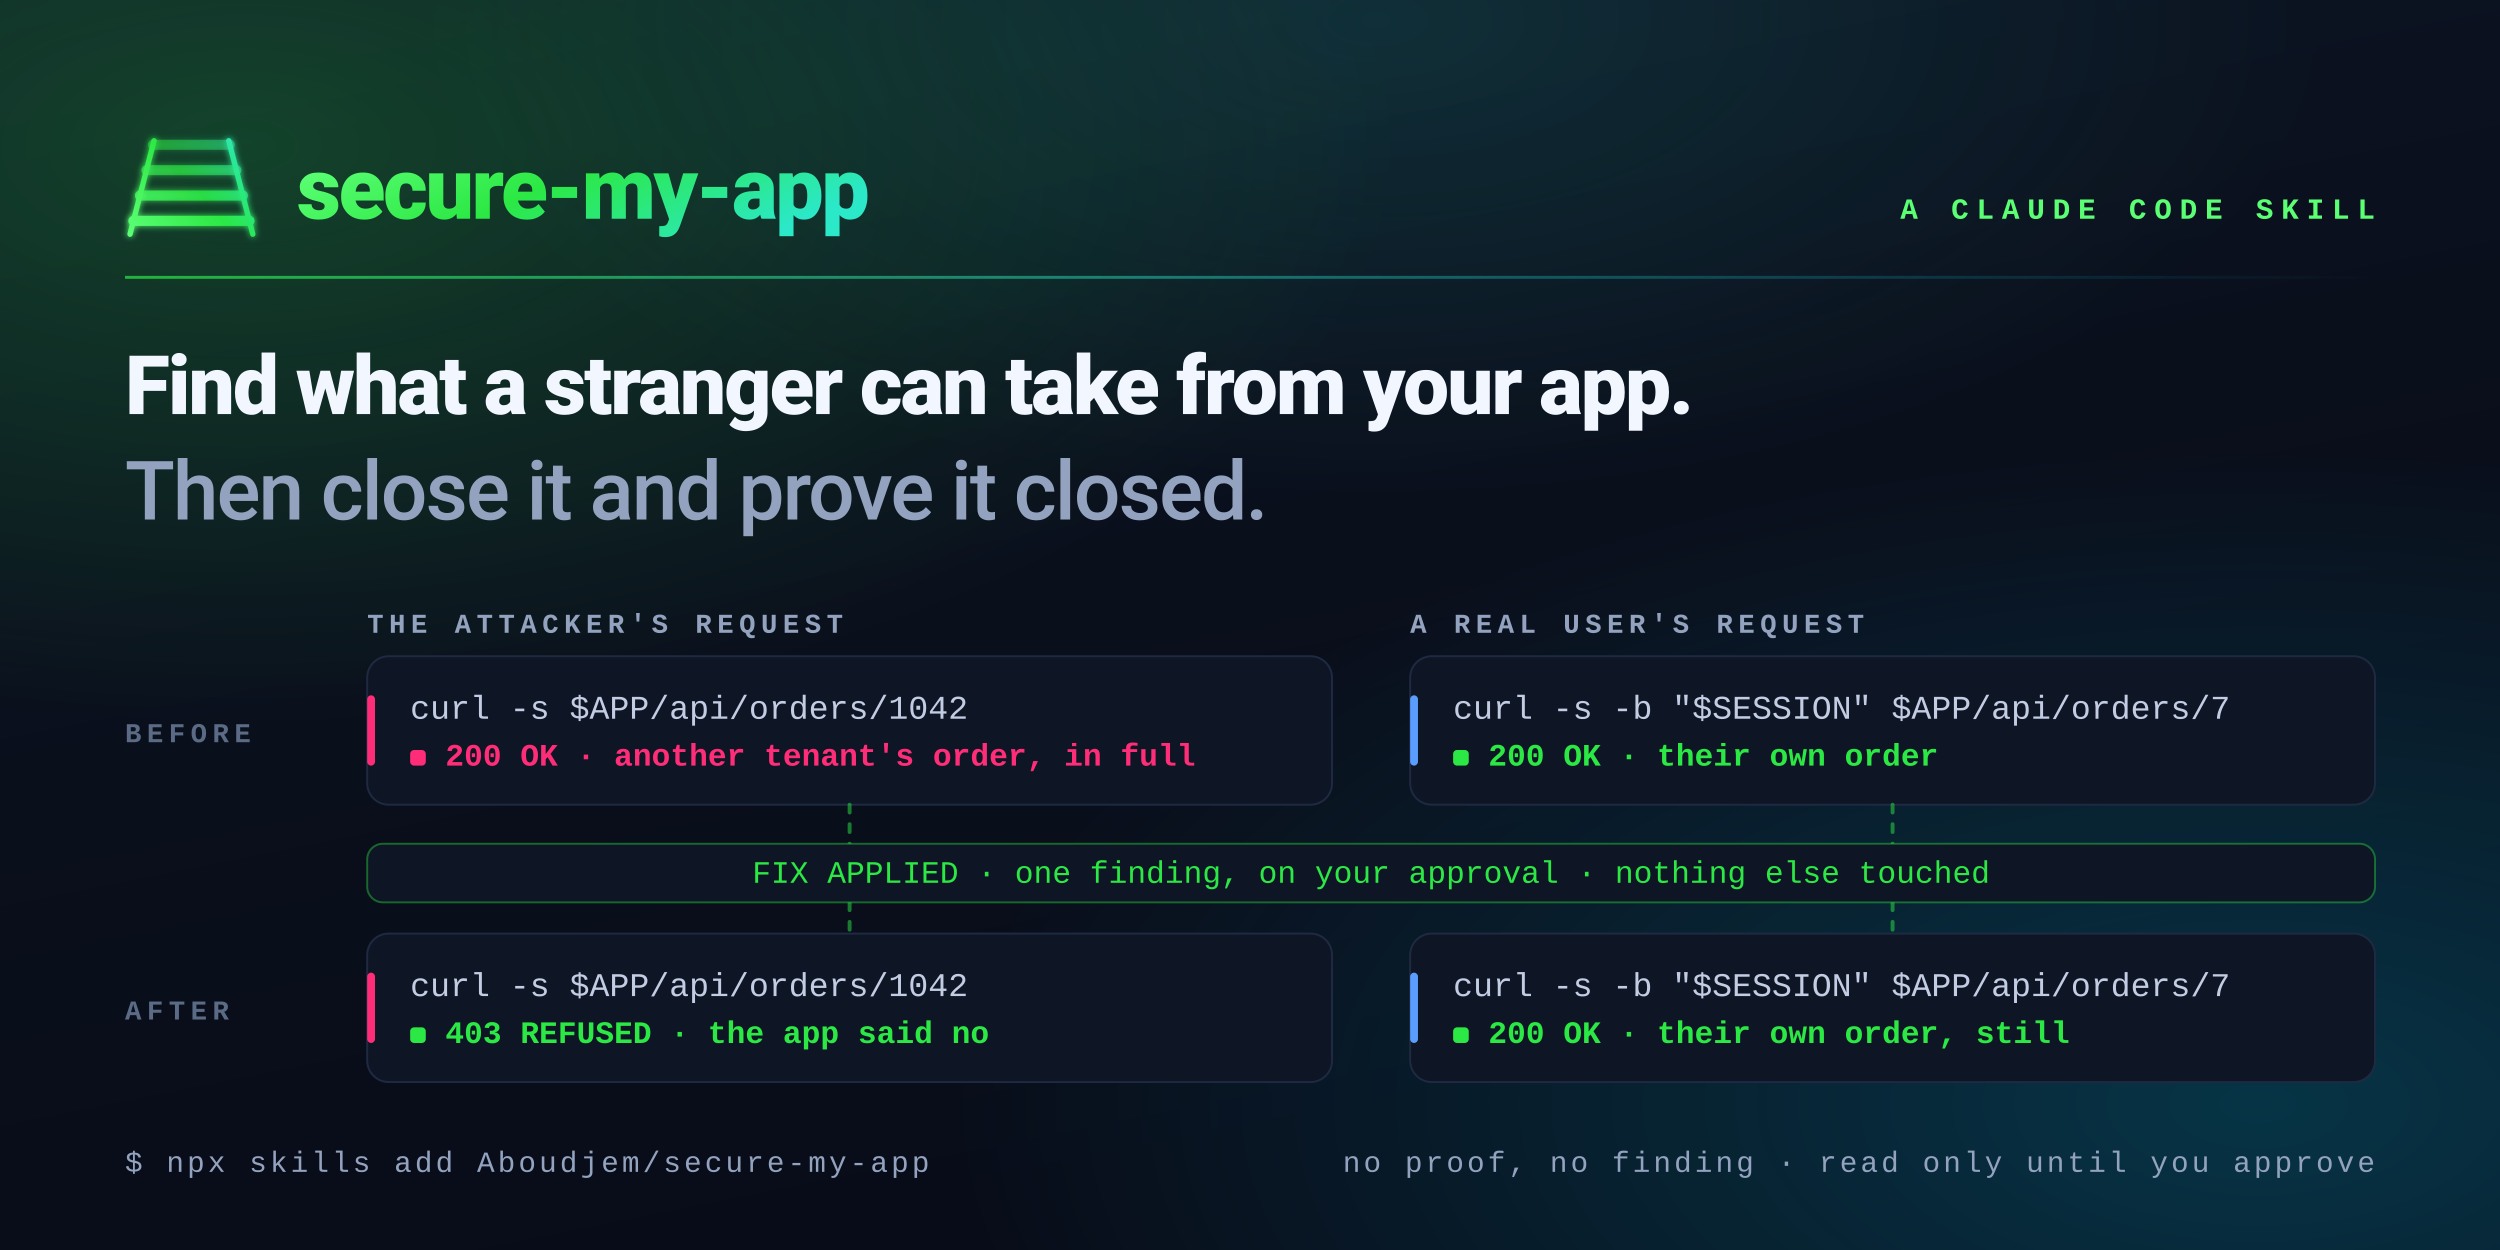
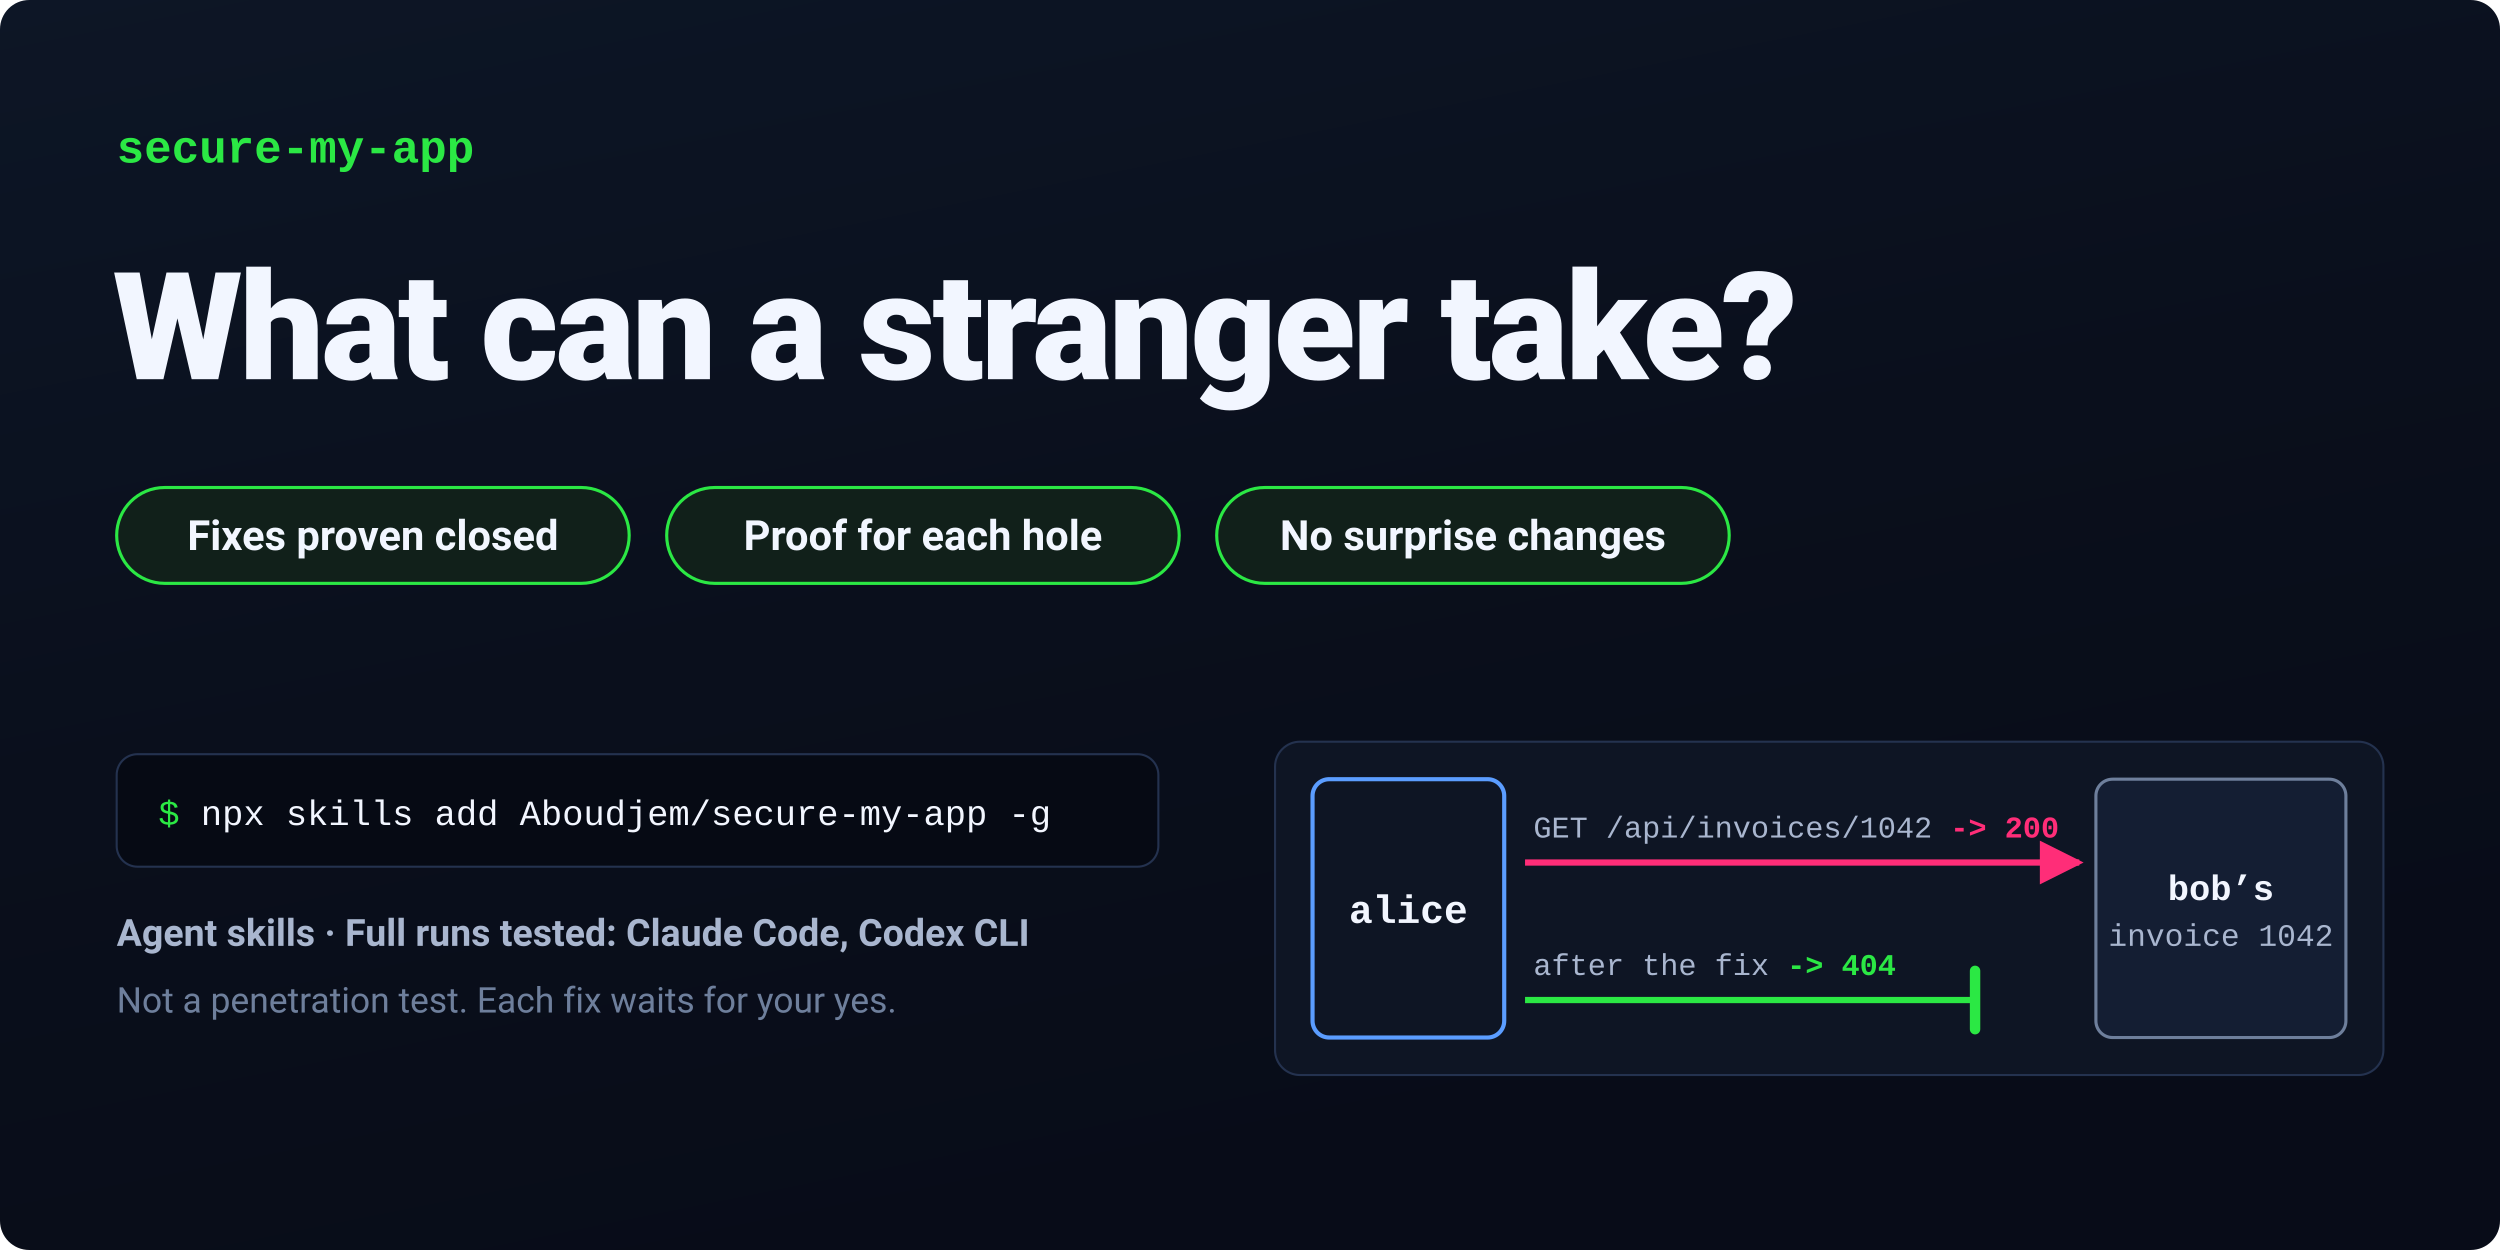
- <svg xmlns="http://www.w3.org/2000/svg" viewBox="0 0 1280 640" width="1280" height="640" role="img" aria-label="secure-my-app: find what a stranger can take from your app, then close it and prove it closed. Before the fix the attacker's request returns 200 OK and a real user's request returns 200 OK. After the fix the attacker's request is refused with 403 and the real user's request still returns 200 OK.">
+ <svg xmlns="http://www.w3.org/2000/svg" viewBox="0 0 1280 640" width="1280" height="640" role="img" aria-label="secure-my-app. What can a stranger take? Three points: fixes proven closed, proof for each hole, no surprise changes. In the real sample, alice asks for bob's invoice with GET /api/invoices/1042 and gets 200 before the fix, and 404 after it. Install with npx skills add Aboudjem/secure-my-app -g. Full runs tested in Claude Code and Codex CLI.">
  <defs>
-     <linearGradient id="lk-ground" x1="0" y1="0" x2="0.4" y2="1">
+     <linearGradient id="g" x1="0" y1="0" x2="0.4" y2="1">
      <stop offset="0%" stop-color="#0D1626" />
      <stop offset="55%" stop-color="#0A0F1C" />
      <stop offset="100%" stop-color="#080C18" />
    </linearGradient>
-     <radialGradient id="lk-bloomA" cx="0.10" cy="0.12" r="0.46">
-       <stop offset="0%" stop-color="#2BE844" stop-opacity="0.22" />
-       <stop offset="100%" stop-color="#2BE844" stop-opacity="0" />
-     </radialGradient>
-     <radialGradient id="lk-bloomB" cx="0.90" cy="0.88" r="0.52">
-       <stop offset="0%" stop-color="#00D4FF" stop-opacity="0.20" />
-       <stop offset="100%" stop-color="#00D4FF" stop-opacity="0" />
-     </radialGradient>
-     <radialGradient id="lk-bloomC" cx="0.55" cy="0.02" r="0.38">
-       <stop offset="0%" stop-color="#2BE8C8" stop-opacity="0.13" />
-       <stop offset="100%" stop-color="#2BE8C8" stop-opacity="0" />
-     </radialGradient>
-     <linearGradient id="lk-rule" gradientUnits="userSpaceOnUse" x1="64" y1="142" x2="1216" y2="142">
-       <stop offset="0%" stop-color="#2BE844" stop-opacity="0.7" />
-       <stop offset="45%" stop-color="#2BE8C8" stop-opacity="0.45" />
-       <stop offset="100%" stop-color="#00D4FF" stop-opacity="0" />
-     </linearGradient>
-     <linearGradient id="lk-ink" gradientUnits="userSpaceOnUse" x1="40" y1="202" x2="216" y2="54">
-       <stop offset="0%" stop-color="#5BFF74" />
-       <stop offset="52%" stop-color="#2BE844" />
-       <stop offset="100%" stop-color="#2BE8C8" />
-     </linearGradient>
-     <linearGradient id="lk-word" x1="0" y1="0" x2="1" y2="0.25">
-       <stop offset="0%" stop-color="#5BFF74" />
-       <stop offset="46%" stop-color="#2BE844" />
-       <stop offset="100%" stop-color="#2BE8C8" />
-     </linearGradient>
-     <filter id="lk-glow" x="-45%" y="-45%" width="190%" height="190%">
-       <feGaussianBlur stdDeviation="5" result="b" />
-       <feMerge>
-         <feMergeNode in="b" />
-         <feMergeNode in="SourceGraphic" />
-       </feMerge>
-     </filter>
+     <marker id="ar" viewBox="0 0 10 10" refX="9" refY="5" markerWidth="7" markerHeight="7" orient="auto">
+       <path d="M0,0 L10,5 L0,10 z" fill="#FF2D78" />
+     </marker>
  </defs>
-   <style>
-     .disp { font-family: system-ui, -apple-system, 'Segoe UI', Roboto, 'Helvetica Neue', Arial, sans-serif; }
-     .mono { font-family: ui-monospace, SFMono-Regular, 'SF Mono', Menlo, Consolas, 'Liberation Mono', monospace; }
-     .kick  { font-size: 15px; font-weight: 600; letter-spacing: 4px; fill: #5BFF74; }
-     .lede  { font-size: 42px; font-weight: 800; fill: #F2F6FF; letter-spacing: -1px; }
-     .lede2 { font-size: 42px; font-weight: 500; fill: #93A2BE; letter-spacing: -1px; }
-     .colhd { font-size: 14px; font-weight: 600; letter-spacing: 2.8px; fill: #93A2BE; }
-     .rowhd { font-size: 14px; font-weight: 600; letter-spacing: 2.8px; fill: #5B6B85; }
-     .cmd   { font-size: 17px; fill: #C2CDE4; }
-     .res   { font-size: 16px; font-weight: 600; }
-     .tag   { font-size: 15px; letter-spacing: 1.6px; fill: #93A2BE; }
-     .card  { fill: #0E1524; stroke: #1E2A42; stroke-width: 1; }
-     @media (prefers-reduced-motion: reduce) { * { } }
-   </style>
-   <rect width="1280" height="640" fill="url(#lk-ground)" />
-   <rect width="1280" height="640" fill="url(#lk-bloomA)" />
-   <rect width="1280" height="640" fill="url(#lk-bloomB)" />
-   <rect width="1280" height="640" fill="url(#lk-bloomC)" />
-   <g transform="translate(54.26,52.26) scale(0.3417)">
-     <g stroke="#2BE844" stroke-opacity="0.30" stroke-width="15" stroke-linecap="round">
-       <line x1="41.1" y1="178" x2="214.9" y2="178" />
-       <line x1="50.9" y1="140" x2="205.1" y2="140" />
-       <line x1="60.7" y1="102" x2="195.3" y2="102" />
-       <line x1="70.5" y1="64" x2="185.5" y2="64" />
-     </g>
-     <g stroke="url(#lk-ink)" stroke-width="8" stroke-linecap="round" filter="url(#lk-glow)">
-       <line x1="36" y1="198" x2="72" y2="58" />
-       <line x1="220" y1="198" x2="184" y2="58" />
-     </g>
-     <g stroke="url(#lk-ink)" stroke-width="15" stroke-linecap="round" filter="url(#lk-glow)">
-       <line x1="41.1" y1="178" x2="214.9" y2="178" />
-       <line x1="50.9" y1="140" x2="205.1" y2="140" opacity="0.74" />
-       <line x1="60.7" y1="102" x2="195.3" y2="102" opacity="0.48" />
-       <line x1="70.5" y1="64" x2="185.5" y2="64" opacity="0.26" />
-     </g>
+   <rect width="1280" height="640" rx="15" fill="url(#g)" />
+   <g transform="scale(1.0667)">
+     <text x="56" y="78" font-family="ui-monospace,SFMono-Regular,Menlo,Consolas,'Liberation Mono',monospace" font-size="22" font-weight="700" fill="#2BE844">secure-my-app</text>
+     <text x="54" y="182" font-family="system-ui,-apple-system,'Segoe UI',Roboto,Helvetica,Arial,sans-serif" font-size="72" font-weight="800" letter-spacing="-1.5" fill="#F2F6FF">What can a stranger take?</text>
+     <rect x="56" y="234" width="246" height="46" rx="23" fill="#11201A" stroke="#2BE844" stroke-width="1.5" />
+     <text x="179.0" y="264" text-anchor="middle" font-family="system-ui,-apple-system,'Segoe UI',Roboto,Helvetica,Arial,sans-serif" font-size="20" font-weight="700" fill="#F2F6FF">Fixes proven closed</text>
+     <rect x="320" y="234" width="246" height="46" rx="23" fill="#11201A" stroke="#2BE844" stroke-width="1.5" />
+     <text x="443.0" y="264" text-anchor="middle" font-family="system-ui,-apple-system,'Segoe UI',Roboto,Helvetica,Arial,sans-serif" font-size="20" font-weight="700" fill="#F2F6FF">Proof for each hole</text>
+     <rect x="584" y="234" width="246" height="46" rx="23" fill="#11201A" stroke="#2BE844" stroke-width="1.5" />
+     <text x="707.0" y="264" text-anchor="middle" font-family="system-ui,-apple-system,'Segoe UI',Roboto,Helvetica,Arial,sans-serif" font-size="20" font-weight="700" fill="#F2F6FF">No surprise changes</text>
+     <rect x="56" y="362" width="500" height="54" rx="10" fill="#060A14" stroke="#24324F" stroke-width="1" />
+     <text x="76" y="396" font-family="ui-monospace,SFMono-Regular,Menlo,Consolas,'Liberation Mono',monospace" font-size="17" fill="#F2F6FF">
+       <tspan fill="#2BE844">$</tspan> npx skills add Aboudjem/secure-my-app -g</text>
+     <text x="56" y="454" font-family="system-ui,-apple-system,'Segoe UI',Roboto,Helvetica,Arial,sans-serif" font-size="18" font-weight="600" fill="#A9B6CF">Agent skills · Full runs tested: Claude Code, Codex CLI</text>
+     <text x="56" y="486" font-family="system-ui,-apple-system,'Segoe UI',Roboto,Helvetica,Arial,sans-serif" font-size="17" fill="#6E7F9C">Not a penetration test. Each fix waits for your yes.</text>
+     <rect x="612" y="356" width="532" height="160" rx="12" fill="#0E1524" stroke="#24324F" stroke-width="1" />
+     <rect x="630" y="374" width="92" height="124" rx="8" fill="none" stroke="#5B9DFF" stroke-width="2" />
+     <text x="676.0" y="443.0" text-anchor="middle" font-family="ui-monospace,SFMono-Regular,Menlo,Consolas,'Liberation Mono',monospace" font-size="19" font-weight="700" fill="#F2F6FF">alice</text>
+     <rect x="1006" y="374" width="120" height="124" rx="8" fill="#141E33" stroke="#6E7F9C" stroke-width="1.5" />
+     <text x="1066.0" y="432.0" text-anchor="middle" font-family="ui-monospace,SFMono-Regular,Menlo,Consolas,'Liberation Mono',monospace" font-size="17" font-weight="700" fill="#F2F6FF">bob’s</text>
+     <text x="1066.0" y="454.0" text-anchor="middle" font-family="ui-monospace,SFMono-Regular,Menlo,Consolas,'Liberation Mono',monospace" font-size="15" fill="#A9B6CF">invoice 1042</text>
+     <text x="736" y="402" font-family="ui-monospace,SFMono-Regular,Menlo,Consolas,'Liberation Mono',monospace" font-size="14.5" fill="#A9B6CF">GET /api/invoices/1042 <tspan fill="#FF2D78" font-weight="700">-&gt; 200</tspan>
+     </text>
+     <line x1="732" y1="414" x2="998" y2="414" stroke="#FF2D78" stroke-width="3" marker-end="url(#ar)" />
+     <text x="736" y="468" font-family="ui-monospace,SFMono-Regular,Menlo,Consolas,'Liberation Mono',monospace" font-size="14.5" fill="#A9B6CF">after the fix <tspan fill="#2BE844" font-weight="700">-&gt; 404</tspan>
+     </text>
+     <line x1="732" y1="480" x2="946" y2="480" stroke="#2BE844" stroke-width="3" />
+     <line x1="948" y1="466" x2="948" y2="494" stroke="#2BE844" stroke-width="5" stroke-linecap="round" />
  </g>
-   <text class="disp" x="152" y="112" font-size="44" font-weight="800" letter-spacing="-1.2" fill="url(#lk-word)">secure-my-app</text>
-   <text class="mono kick" x="1216" y="112" text-anchor="end">A CLAUDE CODE SKILL</text>
-   <line x1="64" y1="142" x2="1216" y2="142" stroke="url(#lk-rule)" stroke-width="1.5" />
-   <text class="disp lede" x="64" y="212">Find what a stranger can take from your app.</text>
-   <text class="disp lede2" x="64" y="266">Then close it and prove it closed.</text>
-   <text class="mono colhd" x="188" y="324">THE ATTACKER'S REQUEST</text>
-   <text class="mono colhd" x="722" y="324">A REAL USER'S REQUEST</text>
-   <text class="mono rowhd" x="64" y="380">BEFORE</text>
-   <text class="mono rowhd" x="64" y="522">AFTER</text>
-   <rect x="188" y="336" width="494" height="76" rx="11" class="card" />
-   <rect x="188" y="356" width="4" height="36" rx="2" fill="#FF2D78" />
-   <text class="mono cmd" x="210" y="368">curl -s $APP/api/orders/1042</text>
-   <rect x="210" y="384" width="8" height="8" rx="2" fill="#FF2D78" />
-   <text class="mono res" x="228" y="392" fill="#FF2D78">200 OK  ·  another tenant's order, in full</text>
-   <rect x="722" y="336" width="494" height="76" rx="11" class="card" />
-   <rect x="722" y="356" width="4" height="36" rx="2" fill="#5B9DFF" />
-   <text class="mono cmd" x="744" y="368">curl -s -b "$SESSION" $APP/api/orders/7</text>
-   <rect x="744" y="384" width="8" height="8" rx="2" fill="#2BE844" />
-   <text class="mono res" x="762" y="392" fill="#2BE844">200 OK  ·  their own order</text>
-   <g stroke="#2BE844" stroke-opacity="0.5" stroke-width="2" stroke-dasharray="4 6" stroke-linecap="round">
-     <line x1="435" y1="412" x2="435" y2="432" />
-     <line x1="969" y1="412" x2="969" y2="432" />
-     <line x1="435" y1="462" x2="435" y2="478" />
-     <line x1="969" y1="462" x2="969" y2="478" />
-   </g>
-   <rect x="188" y="432" width="1028" height="30" rx="8" fill="#0E1524" stroke="#2BE844" stroke-opacity="0.4" stroke-width="1" />
-   <text class="mono" x="702" y="452" font-size="16" fill="#2BE844" text-anchor="middle">FIX APPLIED  ·  one finding, on your approval  ·  nothing else touched</text>
-   <rect x="188" y="478" width="494" height="76" rx="11" class="card" />
-   <rect x="188" y="498" width="4" height="36" rx="2" fill="#FF2D78" />
-   <text class="mono cmd" x="210" y="510">curl -s $APP/api/orders/1042</text>
-   <rect x="210" y="526" width="8" height="8" rx="2" fill="#2BE844" />
-   <text class="mono res" x="228" y="534" fill="#2BE844">403 REFUSED  ·  the app said no</text>
-   <rect x="722" y="478" width="494" height="76" rx="11" class="card" />
-   <rect x="722" y="498" width="4" height="36" rx="2" fill="#5B9DFF" />
-   <text class="mono cmd" x="744" y="510">curl -s -b "$SESSION" $APP/api/orders/7</text>
-   <rect x="744" y="526" width="8" height="8" rx="2" fill="#2BE844" />
-   <text class="mono res" x="762" y="534" fill="#2BE844">200 OK  ·  their own order, still</text>
-   <text class="mono tag" x="64" y="600" fill="#2BE844">$ npx skills add Aboudjem/secure-my-app</text>
-   <text class="mono tag" x="1216" y="600" text-anchor="end" fill="#5B6B85">no proof, no finding  ·  read only until you approve</text>
</svg>
